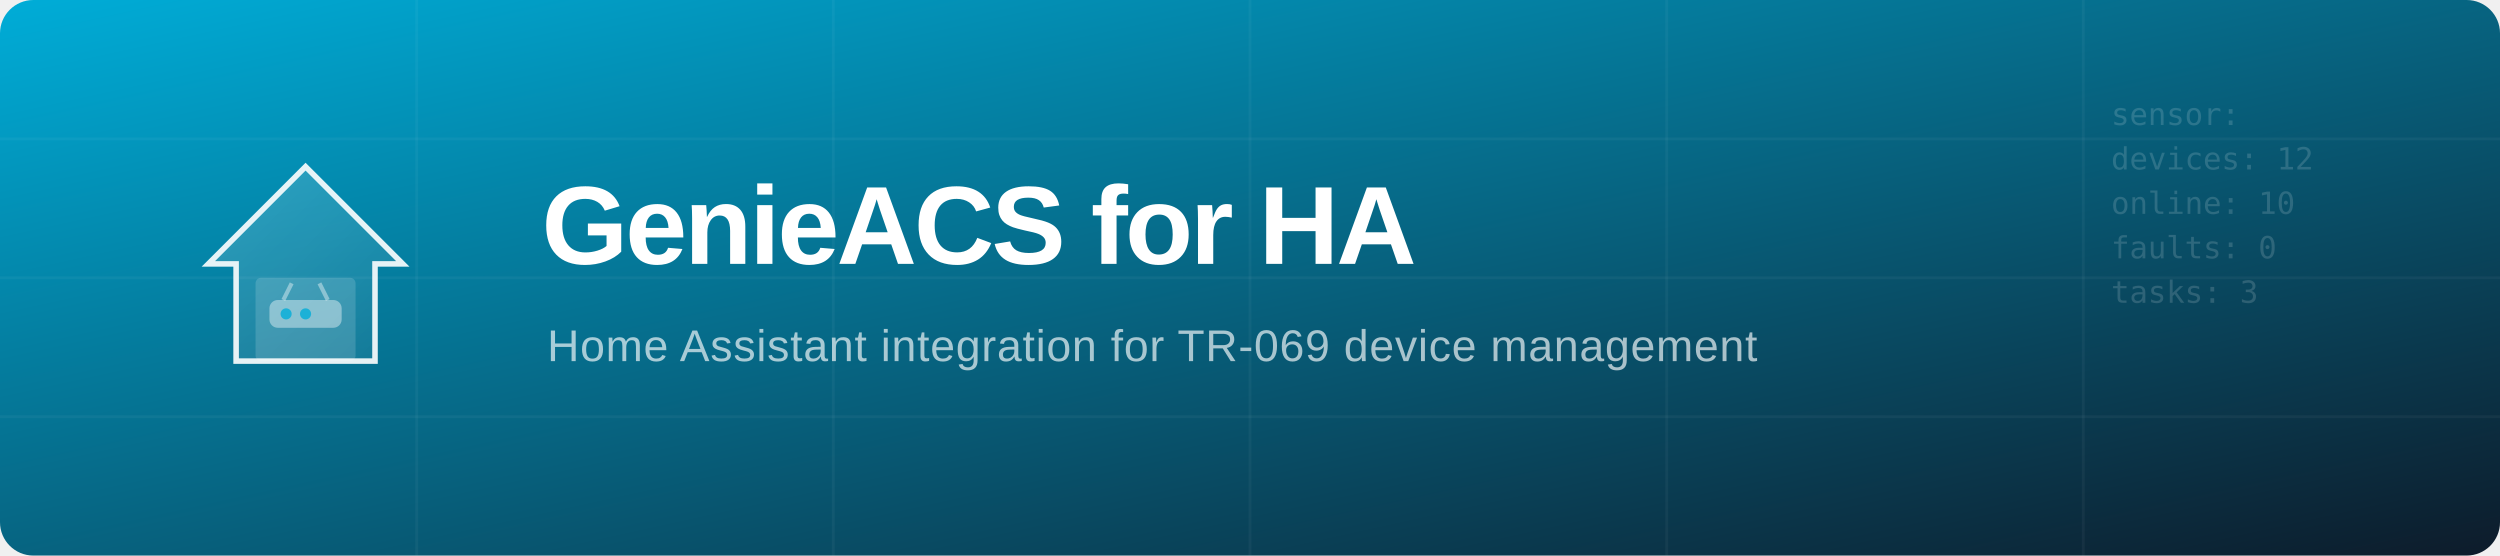
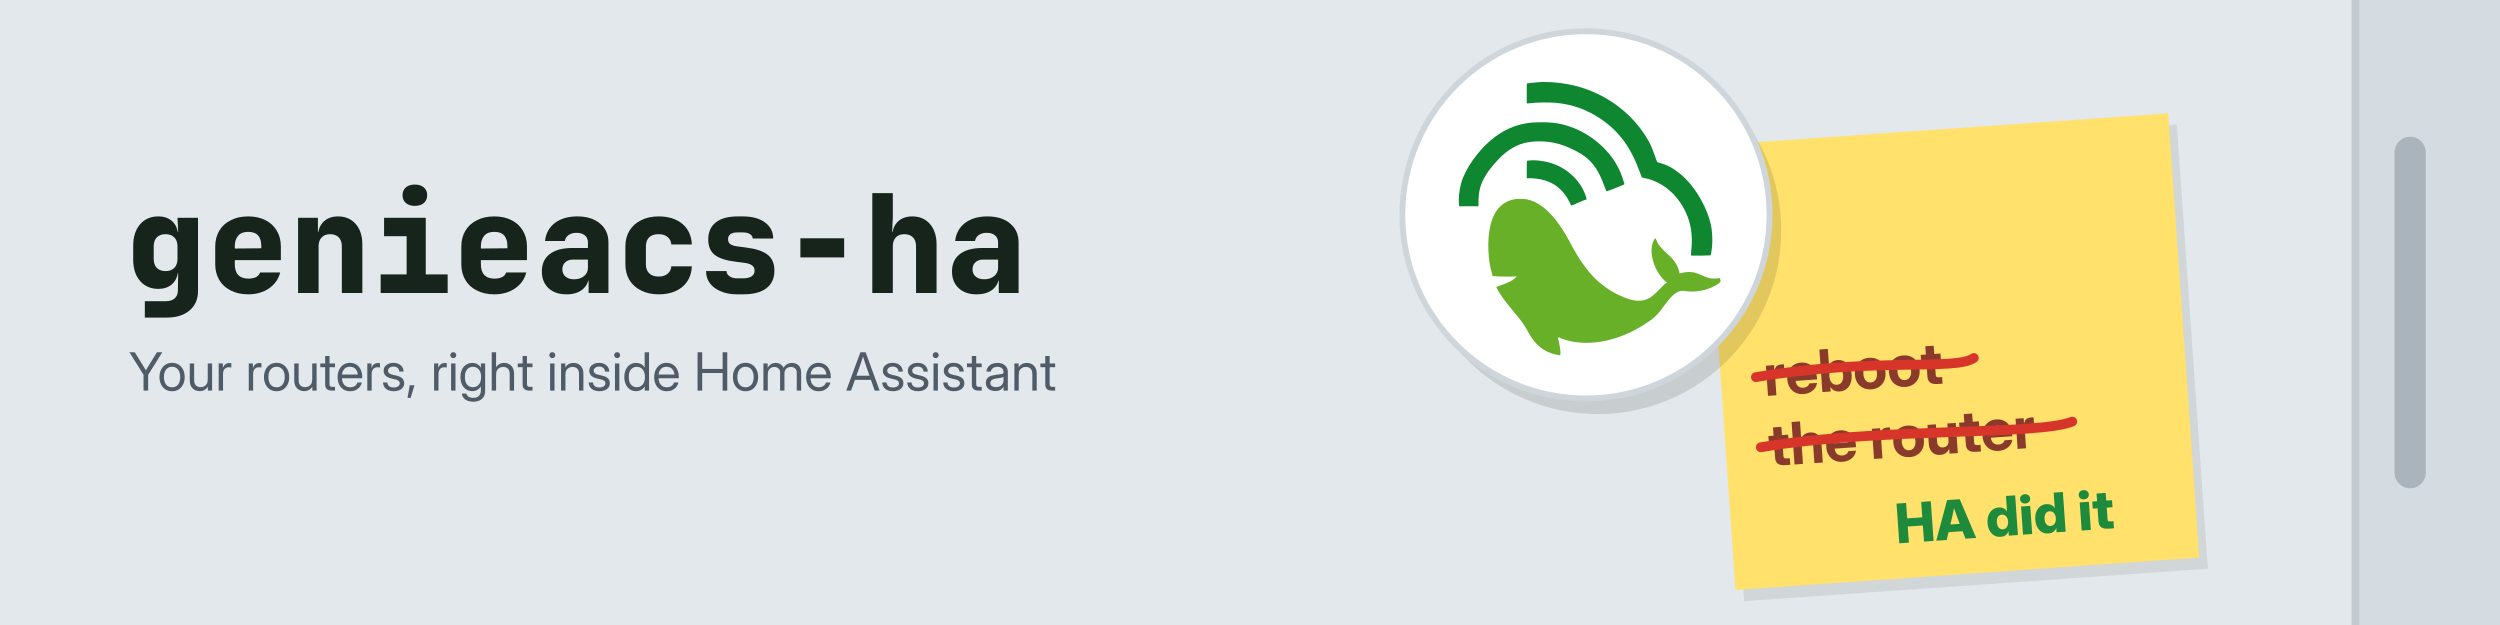
- <svg xmlns="http://www.w3.org/2000/svg" viewBox="0 0 900 200" width="900" height="200">
+ <svg xmlns="http://www.w3.org/2000/svg" viewBox="0 0 1280 320" width="1280" height="320" role="img" aria-label="genieacs-ha">
  <defs>
-     <linearGradient id="bg" x1="0%" y1="0%" x2="100%" y2="100%">
-       <stop offset="0%" stop-color="#00ADD8" />
-       <stop offset="100%" stop-color="#0D1B2A" />
-     </linearGradient>
-     <linearGradient id="glow" x1="0%" y1="0%" x2="100%" y2="100%">
-       <stop offset="0%" stop-color="#ffffff" stop-opacity="0.2" />
-       <stop offset="100%" stop-color="#ffffff" stop-opacity="0.05" />
-     </linearGradient>
+     <path id="m800g" d="M145 -180V-60H300Q342 -60 364 -39Q387 -18 387 19V40L389 145H354L389 180Q389 109 350 70Q311 30 243 30Q160 30 110 88Q60 146 60 245V345Q60 443 110 502Q160 560 243 560Q311 560 350 520Q389 481 389 410L354 445H389L384 550H534V14Q534 -76 472 -128Q411 -180 305 -180ZM297 160Q338 160 361 184Q384 207 384 250V340Q384 383 361 406Q338 430 297 430Q255 430 232 406Q210 383 210 340V250Q210 207 232 184Q255 160 297 160Z" />
+     <path id="m800e" d="M301 -10Q228 -10 174 18Q119 45 90 94Q60 144 60 210V340Q60 406 90 456Q119 505 174 532Q228 560 301 560Q374 560 428 532Q481 505 510 456Q540 406 540 340V240H203V210Q203 158 228 132Q253 105 303 105Q338 105 360 117Q381 129 388 150H535Q517 78 454 34Q390 -10 301 -10ZM397 317V342Q397 393 374 420Q350 447 301 447Q252 447 228 419Q203 391 203 340V325L407 327Z" />
+     <path id="m800n" d="M66 0V550H211V445H255L211 410Q211 480 251 520Q291 560 359 560Q439 560 488 504Q536 448 536 355V0H386V340Q386 383 364 406Q341 430 300 430Q260 430 238 406Q216 383 216 340V0Z" />
+     <path id="m800i" d="M70 0V136H260V415H95V550H400V136H560V0ZM320 637Q279 637 254 658Q230 679 230 715Q230 751 254 772Q279 793 320 793Q361 793 386 772Q410 751 410 715Q410 679 386 658Q361 637 320 637Z" />
+     <path id="m800a" d="M229 -10Q146 -10 98 35Q49 80 49 157Q49 240 106 284Q164 329 272 329H386V370Q386 402 364 421Q341 440 303 440Q268 440 245 424Q222 408 217 380H72Q81 463 144 512Q208 560 308 560Q413 560 474 508Q536 457 536 370V0H391V90H367L392 125Q392 63 347 26Q303 -10 229 -10ZM285 100Q329 100 358 124Q386 147 386 185V244H275Q241 244 220 224Q199 205 199 173Q199 139 222 120Q245 100 285 100Z" />
+     <path id="m800c" d="M303 -10Q230 -10 175 18Q120 45 90 94Q60 144 60 210V340Q60 407 90 456Q120 505 175 532Q230 560 303 560Q412 560 477 505Q542 450 546 355H396Q393 390 368 410Q344 430 303 430Q258 430 234 407Q210 384 210 340V210Q210 167 234 144Q258 120 303 120Q344 120 368 140Q393 159 396 195H546Q542 100 477 45Q412 -10 303 -10Z" />
+     <path id="m800s" d="M277 -10Q209 -10 158 12Q107 33 78 71Q50 109 50 160H200Q200 136 222 122Q243 107 277 107H321Q362 107 384 122Q405 137 405 164Q405 189 386 202Q367 216 327 221L263 229Q160 242 113 279Q66 316 66 392Q66 472 121 516Q176 560 282 560H320Q421 560 481 516Q541 472 541 398H391Q391 418 372 430Q352 443 320 443H282Q245 443 228 430Q211 418 211 393Q211 370 226 358Q242 346 276 341L345 332Q449 319 500 280Q550 241 550 164Q550 80 492 35Q434 -10 321 -10Z" />
+     <path id="m800hyphen" d="M140 260V400H460V260Z" />
+     <path id="m800h" d="M66 0V730H216V550L211 445H255L211 410Q211 480 251 520Q291 560 359 560Q439 560 488 504Q536 448 536 355V0H386V340Q386 383 364 406Q341 430 300 430Q260 430 238 406Q216 383 216 340V0Z" />
+     <path id="i400Y" d="M568 0V614L20 1490H228L527 1008Q572 936 614 864Q656 792 698 720H621Q662 792 704 864Q747 936 791 1008L1089 1490H1296L748 614V0Z" />
+     <path id="i400o" d="M562 -24Q416 -24 306 46Q195 117 134 241Q72 365 72 526Q72 688 134 813Q195 938 306 1009Q416 1080 562 1080Q709 1080 819 1009Q929 938 990 813Q1052 688 1052 526Q1052 365 990 241Q929 117 819 46Q709 -24 562 -24ZM562 130Q662 130 733 179Q804 228 842 318Q880 407 880 526Q880 647 842 736Q804 826 733 876Q662 926 562 926Q463 926 392 876Q320 827 282 737Q244 647 244 526Q244 406 282 317Q320 228 391 179Q462 130 562 130Z" />
+     <path id="i400u" d="M514 -20Q408 -20 320 26Q231 73 178 166Q126 260 126 400V1056H296V412Q296 275 362 206Q428 136 546 136Q623 136 686 167Q749 198 786 265Q824 332 824 438V1056H994V0H828V256H876Q824 114 732 47Q639 -20 514 -20Z" />
+     <path id="i400r" d="M126 0V1056H288V890H292Q321 972 384 1022Q447 1072 546 1072Q569 1072 588 1070Q608 1068 618 1066V896Q608 899 580 904Q551 908 514 908Q456 908 406 881Q356 854 326 797Q296 740 296 650V0Z" />
+     <path id="i400t" d="M587 1056V910H15V1056ZM203 1344H373V256Q373 195 398 170Q424 146 489 146Q512 146 538 146Q565 146 587 146V0Q561 0 530 0Q499 0 473 0Q337 0 270 60Q203 119 203 238Z" />
+     <path id="i400e" d="M562 -24Q407 -24 298 47Q188 118 130 242Q72 367 72 526Q72 687 133 812Q194 937 302 1008Q410 1080 550 1080Q660 1080 748 1040Q837 1000 900 926Q963 852 996 750Q1030 649 1030 526V479H162V625H935L862 574Q862 682 824 762Q785 841 715 884Q645 928 550 928Q456 928 386 884Q317 841 278 762Q240 682 240 574V502Q240 393 278 309Q315 225 387 178Q459 130 562 130Q637 130 694 154Q751 177 788 219Q826 261 842 316H1012Q992 215 929 138Q866 62 772 19Q677 -24 562 -24Z" />
+     <path id="i400s" d="M494 -24Q381 -24 289 13Q197 50 140 126Q83 201 76 316H244Q253 222 316 172Q379 122 490 122Q600 122 664 168Q727 214 727 284Q727 344 683 380Q639 416 568 432L398 472Q251 507 176 582Q100 657 100 772Q100 862 148 932Q197 1001 284 1040Q370 1080 483 1080Q593 1080 680 1038Q768 997 820 921Q871 845 874 740H708Q707 824 646 879Q585 934 483 934Q386 934 328 887Q270 840 270 772Q270 712 314 676Q358 639 434 621L604 581Q756 545 827 474Q898 402 898 288Q898 190 845 120Q792 50 700 13Q609 -24 494 -24Z" />
+     <path id="i400comma" d="M56 -281 144 208H326L180 -281Z" />
+     <path id="i400i" d="M126 0V1056H296V0ZM211 1262Q163 1262 129 1296Q95 1330 95 1378Q95 1426 129 1460Q163 1494 211 1494Q259 1494 293 1460Q327 1426 327 1378Q327 1330 293 1296Q259 1262 211 1262Z" />
+     <path id="i400g" d="M568 -432Q449 -432 354 -396Q258 -359 198 -288Q137 -216 124 -112H298Q313 -169 351 -206Q389 -244 444 -263Q500 -282 568 -282Q706 -282 785 -208Q864 -135 864 0V160H863Q824 99 773 59Q722 19 661 0Q600 -20 530 -20Q393 -20 290 50Q186 119 129 242Q72 366 72 528Q72 691 129 814Q186 938 290 1007Q393 1076 530 1076Q599 1076 662 1057Q724 1038 776 997Q829 956 865 891H866V1056H1032V0Q1032 -156 968 -251Q903 -346 797 -389Q691 -432 568 -432ZM556 133Q654 133 726 182Q798 231 837 320Q876 409 876 528Q876 648 837 737Q798 826 726 875Q654 924 556 924Q465 924 394 879Q324 834 284 746Q244 658 244 528Q244 399 284 311Q324 223 394 178Q465 133 556 133Z" />
+     <path id="i400h" d="M296 618V0H126V1490H296V800H244Q296 943 388 1010Q481 1076 606 1076Q713 1076 801 1030Q889 983 942 890Q994 797 994 656V0H824V644Q824 781 758 850Q693 920 574 920Q497 920 434 889Q371 858 334 792Q296 725 296 618Z" />
+     <path id="i400n" d="M296 618V0H126V1056H292V800H244Q296 943 388 1010Q481 1076 606 1076Q713 1076 801 1030Q889 983 942 890Q994 797 994 656V0H824V644Q824 781 758 850Q693 920 574 920Q497 920 434 889Q371 858 334 792Q296 725 296 618Z" />
+     <path id="i400d" d="M530 -20Q393 -20 290 50Q186 119 129 242Q72 366 72 528Q72 691 129 814Q186 938 290 1007Q393 1076 530 1076Q599 1076 662 1056Q724 1037 775 998Q826 959 860 900H862V1490H1032V0H866V160H864Q826 99 774 59Q722 19 660 0Q599 -20 530 -20ZM556 133Q654 133 726 182Q798 231 837 320Q876 409 876 528Q876 648 837 737Q798 826 726 875Q654 924 556 924Q465 924 394 879Q324 834 284 746Q244 658 244 528Q244 399 284 311Q324 223 394 178Q465 133 556 133Z" />
+     <path id="i400H" d="M148 0V1490H328V843H1122V1490H1302V0H1122V683H328V0Z" />
+     <path id="i400m" d="M126 0V1056H292V840H271Q302 917 352 970Q403 1022 468 1049Q533 1076 605 1076Q729 1076 816 1006Q902 935 923 840H888Q911 905 960 958Q1009 1012 1080 1044Q1152 1076 1241 1076Q1338 1076 1417 1034Q1497 992 1545 907Q1592 822 1592 692V0H1422V692Q1422 815 1353 867Q1284 920 1193 920Q1116 920 1060 888Q1004 856 974 800Q944 744 944 672V0H774V710Q774 805 710 862Q647 920 551 920Q485 920 426 889Q368 858 332 797Q296 735 296 644V0Z" />
+     <path id="i400A" d="M20 0 570 1490H774L1318 0H1126L813 898Q782 987 744 1102Q705 1216 646 1402H698Q639 1216 600 1102Q562 987 530 898L208 0ZM304 418V578H1034V418Z" />
+     <path id="i400a" d="M448 -16Q343 -16 260 20Q177 56 128 128Q80 199 80 304Q80 395 116 452Q151 509 210 542Q270 574 346 591Q421 608 500 618Q601 632 659 639Q717 646 742 662Q766 678 766 718V728Q766 786 738 830Q711 875 658 900Q606 926 532 926Q459 926 402 902Q346 877 312 835Q279 793 275 740H102Q107 837 162 912Q217 988 312 1032Q407 1076 532 1076Q624 1076 698 1051Q773 1026 826 980Q878 934 906 870Q934 806 934 728V0H766V150H762Q743 112 706 74Q669 35 606 10Q544 -16 448 -16ZM472 136Q576 136 641 174Q706 211 736 271Q766 331 766 400V532Q756 523 730 515Q703 507 664 500Q626 492 582 485Q537 478 492 472Q431 464 376 444Q322 425 288 390Q254 354 254 294Q254 245 280 210Q307 174 356 155Q405 136 472 136Z" />
+     <path id="i700r" d="M104 0V1056H388V876H391Q420 971 482 1017Q544 1063 649 1063Q675 1063 696 1062Q718 1062 736 1061V810Q720 811 683 813Q647 815 609 815Q549 815 501 788Q453 760 426 706Q399 652 399 572V0Z" />
+     <path id="i700e" d="M586 -24Q426 -24 307 47Q189 117 123 242Q58 367 58 527Q58 689 124 813Q191 938 308 1009Q425 1080 576 1080Q693 1080 788 1040Q883 1001 952 927Q1021 854 1059 754Q1096 654 1096 533V454H163V642H954L821 597Q821 677 792 735Q763 793 710 824Q656 856 582 856Q509 856 456 824Q403 793 374 735Q345 677 345 597V469Q345 387 374 326Q404 264 460 231Q516 197 595 197Q653 197 698 214Q742 230 773 261Q803 291 816 332H1085Q1066 227 996 147Q926 67 820 21Q714 -24 586 -24Z" />
+     <path id="i700b" d="M709 -22Q640 -22 580 -2Q520 18 473 60Q426 101 396 162H395V0H104V1490H399V910H400Q434 967 480 1004Q526 1041 585 1060Q643 1078 711 1078Q846 1078 949 1009Q1051 939 1108 815Q1166 692 1166 529Q1166 364 1109 240Q1052 116 950 47Q848 -22 709 -22ZM633 218Q705 218 758 254Q810 291 839 361Q869 430 869 529Q869 628 839 697Q810 767 758 803Q705 840 633 840Q559 840 502 801Q446 763 415 693Q385 624 385 529Q385 435 415 365Q446 295 502 256Q559 218 633 218Z" />
+     <path id="i700o" d="M594 -24Q435 -24 314 45Q193 114 125 238Q58 362 58 527Q58 693 125 817Q193 941 314 1011Q435 1080 594 1080Q755 1080 875 1011Q996 941 1063 817Q1131 693 1131 527Q1131 362 1063 238Q996 114 875 45Q755 -24 594 -24ZM594 215Q666 215 720 252Q774 290 804 360Q834 430 834 527Q834 626 804 696Q774 766 720 803Q666 841 594 841Q523 841 469 803Q415 766 385 696Q355 626 355 527Q355 429 385 359Q415 290 469 252Q523 215 594 215Z" />
+     <path id="i700t" d="M711 1056V825H18V1056ZM200 1344H494V326Q494 273 516 252Q538 231 598 231Q623 231 657 231Q692 231 711 231V0Q684 0 636 0Q588 0 539 0Q365 0 282 68Q200 136 200 280Z" />
+     <path id="i700h" d="M399 587V0H104V1490H399V781H344Q394 921 487 1000Q580 1078 724 1078Q837 1078 920 1030Q1003 981 1049 888Q1094 795 1094 661V0H800V607Q800 714 750 769Q699 824 606 824Q545 824 498 799Q451 774 425 721Q399 669 399 587Z" />
+     <path id="i700u" d="M475 -22Q363 -22 280 26Q196 75 150 168Q104 262 104 395V1056H399V449Q399 343 450 288Q501 232 593 232Q654 232 701 257Q747 282 774 335Q800 388 800 469V1056H1094V0H805V275H855Q805 135 712 56Q620 -22 475 -22Z" />
+     <path id="i800H" d="M96 0V1490H456V911H1023V1490H1383V0H1023V605H456V0Z" />
+     <path id="i800A" d="M5 0 517 1490H991L1506 0H1104L902 655Q853 819 805 986Q757 1153 707 1348H804Q752 1153 703 986Q655 819 604 655L396 0ZM356 287V568H1155V287Z" />
+     <path id="i800d" d="M509 -23Q371 -23 268 46Q165 114 109 239Q52 363 52 530Q52 692 110 816Q168 940 270 1009Q372 1079 506 1079Q575 1079 631 1061Q687 1043 731 1007Q776 970 809 914H810V1490H1155V0H814V163H813Q786 101 741 60Q696 18 637 -2Q578 -23 509 -23ZM605 252Q671 252 720 287Q769 321 797 383Q824 445 824 530Q824 614 797 675Q769 737 720 771Q671 805 605 805Q543 805 496 772Q450 739 425 678Q401 616 401 530Q401 443 425 381Q450 319 496 286Q543 252 605 252Z" />
+     <path id="i800i" d="M96 0V1056H440V0ZM267 1159Q184 1159 131 1208Q78 1257 78 1333Q78 1409 131 1457Q184 1506 267 1506Q350 1506 403 1457Q457 1409 457 1333Q457 1257 403 1208Q350 1159 267 1159Z" />
+     <path id="i800t" d="M761 1056V790H19V1056ZM199 1344H544V355Q544 304 564 285Q584 266 642 266Q668 266 706 266Q744 266 761 266V0Q734 0 679 0Q624 0 566 0Q376 0 287 72Q199 143 199 297Z" />
+     <g id="mk_0F8630_67B028">
+       <g transform="translate(0,1191) scale(1,-1)">
+         <path fill="#0F8630" d="M282 1190 c-6 -1 -16 -2 -23 -2 -6 -1 -12 -2 -13 -2 -1 0 -1 -7 -1 -36 l0 -36 5 0 c28 4 78 4 101 2 60 -6 109 -24 158 -56 70 -47 112 -105 145 -197 l6 -16 8 -2 c43 -7 89 -35 119 -73 43 -54 60 -116 51 -192 0 -7 -1 -14 -1 -14 0 -1 15 -1 36 -1 l35 1 1 3 c7 33 7 74 0 108 -13 57 -49 123 -91 165 -14 14 -23 21 -40 33 -19 13 -33 19 -62 27 -1 1 -5 11 -9 23 -11 31 -15 39 -23 54 -60 106 -167 181 -290 204 -36 7 -78 10 -112 7z M265 1045 c-57 -5 -105 -26 -151 -65 -46 -39 -91 -103 -105 -152 -7 -24 -11 -58 -8 -80 l0 -5 35 0 35 0 0 20 c1 44 11 71 37 108 23 31 49 58 74 75 34 23 67 32 116 31 35 -1 66 -8 100 -23 71 -31 100 -63 128 -141 4 -12 6 -16 7 -16 1 0 16 5 33 12 l31 13 0 3 c-2 7 -11 34 -17 47 -37 81 -120 147 -210 167 -23 5 -34 6 -65 7 -17 0 -35 -1 -40 -1z M253 908 c-3 0 -6 -1 -6 -1 -2 -1 -2 -5 -2 -32 l0 -31 17 0 c66 -3 109 -30 138 -87 2 -5 5 -10 5 -11 1 -1 4 0 42 17 l14 5 -1 4 c0 2 -2 8 -4 13 -18 50 -64 94 -118 112 -25 9 -64 14 -85 11z" />
+         <path fill="#67B028" d="M200 768 c-45 -8 -75 -42 -87 -99 -11 -48 -8 -121 7 -170 l2 -8 7 0 c14 -2 64 -2 72 -1 9 1 9 0 1 -7 -9 -8 -20 -14 -48 -24 -8 -3 -15 -5 -16 -6 l-3 -1 3 -6 c11 -21 25 -41 60 -83 27 -32 40 -50 52 -73 24 -45 55 -71 97 -81 17 -4 19 -4 19 -2 2 7 0 22 -5 47 -2 9 -4 16 -4 17 0 0 5 -1 11 -4 87 -34 201 -15 303 51 34 22 45 32 73 71 28 38 45 50 65 49 4 -1 12 -1 19 -2 38 -3 80 8 108 28 9 7 9 7 7 15 -1 5 -1 5 -4 5 -9 -2 -22 -2 -30 -1 -9 1 -17 4 -35 12 -21 9 -25 10 -41 11 -14 0 -25 -2 -35 -5 -2 -1 -2 0 -3 5 -5 22 -16 41 -37 60 -30 27 -39 38 -46 56 -1 3 -3 6 -3 6 -1 1 -8 -11 -10 -18 -13 -39 7 -101 43 -135 l9 -8 -5 -2 c-2 -1 -8 -6 -12 -11 -34 -35 -42 -41 -58 -47 -24 -8 -46 -6 -81 8 -40 16 -73 38 -105 69 -32 33 -58 70 -89 129 -51 96 -105 148 -162 156 -11 1 -30 1 -39 -1z" />
+       </g>
+     </g>
  </defs>
-   <rect width="900" height="200" rx="12" fill="url(#bg)" />
-   <g stroke="#ffffff" stroke-opacity="0.04" stroke-width="1">
-     <line x1="0" y1="50" x2="900" y2="50" />
-     <line x1="0" y1="100" x2="900" y2="100" />
-     <line x1="0" y1="150" x2="900" y2="150" />
-     <line x1="150" y1="0" x2="150" y2="200" />
-     <line x1="300" y1="0" x2="300" y2="200" />
-     <line x1="450" y1="0" x2="450" y2="200" />
-     <line x1="600" y1="0" x2="600" y2="200" />
-     <line x1="750" y1="0" x2="750" y2="200" />
+   <rect width="1280" height="320" fill="#e3e8ec" />
+   <rect x="1206" y="0" width="74" height="320" fill="#d5dce1" />
+   <rect x="1226" y="70" width="16" height="180" rx="8" fill="#aab4bc" />
+   <rect x="1204" y="0" width="4" height="320" fill="#c3cbd1" />
+   <g fill="#16241b">
+     <use href="#m800g" transform="matrix(0.07 0 0 -0.07 64.0 150.0)" />
+     <use href="#m800e" transform="matrix(0.07 0 0 -0.07 106.0 150.0)" />
+     <use href="#m800n" transform="matrix(0.07 0 0 -0.07 148.0 150.0)" />
+     <use href="#m800i" transform="matrix(0.07 0 0 -0.07 190.0 150.0)" />
+     <use href="#m800e" transform="matrix(0.07 0 0 -0.07 232.0 150.0)" />
+     <use href="#m800a" transform="matrix(0.07 0 0 -0.07 274.0 150.0)" />
+     <use href="#m800c" transform="matrix(0.07 0 0 -0.07 316.0 150.0)" />
+     <use href="#m800s" transform="matrix(0.07 0 0 -0.07 358.0 150.0)" />
+     <use href="#m800hyphen" transform="matrix(0.07 0 0 -0.07 400.0 150.0)" />
+     <use href="#m800h" transform="matrix(0.07 0 0 -0.07 442.0 150.0)" />
+     <use href="#m800a" transform="matrix(0.07 0 0 -0.07 484.0 150.0)" />
  </g>
-   <g transform="translate(70, 50)">
-     <polygon points="40,10 5,45 15,45 15,80 65,80 65,45 75,45" fill="url(#glow)" stroke="#ffffff" stroke-width="2" opacity="0.9" />
-     <rect x="22" y="50" width="36" height="30" rx="2" fill="#ffffff" opacity="0.15" />
-     <rect x="27" y="58" width="26" height="10" rx="3" fill="#ffffff" opacity="0.4" />
-     <circle cx="33" cy="63" r="2" fill="#00ADD8" opacity="0.8" />
-     <circle cx="40" cy="63" r="2" fill="#00ADD8" opacity="0.8" />
-     <line x1="35" y1="52" x2="32" y2="58" stroke="#ffffff" stroke-width="1.5" opacity="0.4" />
-     <line x1="45" y1="52" x2="48" y2="58" stroke="#ffffff" stroke-width="1.5" opacity="0.4" />
+   <g fill="#4f5b66">
+     <use href="#i400Y" transform="matrix(0.01318 0 0 -0.01318 66.0 200.0)" />
+     <use href="#i400o" transform="matrix(0.01318 0 0 -0.01318 80.7 200.0)" />
+     <use href="#i400u" transform="matrix(0.01318 0 0 -0.01318 95.5 200.0)" />
+     <use href="#i400r" transform="matrix(0.01318 0 0 -0.01318 110.3 200.0)" />
+     <use href="#i400r" transform="matrix(0.01318 0 0 -0.01318 125.7 200.0)" />
+     <use href="#i400o" transform="matrix(0.01318 0 0 -0.01318 134.2 200.0)" />
+     <use href="#i400u" transform="matrix(0.01318 0 0 -0.01318 149.0 200.0)" />
+     <use href="#i400t" transform="matrix(0.01318 0 0 -0.01318 163.8 200.0)" />
+     <use href="#i400e" transform="matrix(0.01318 0 0 -0.01318 171.9 200.0)" />
+     <use href="#i400r" transform="matrix(0.01318 0 0 -0.01318 186.4 200.0)" />
+     <use href="#i400s" transform="matrix(0.01318 0 0 -0.01318 195.1 200.0)" />
+     <use href="#i400comma" transform="matrix(0.01318 0 0 -0.01318 207.9 200.0)" />
+     <use href="#i400r" transform="matrix(0.01318 0 0 -0.01318 220.6 200.0)" />
+     <use href="#i400i" transform="matrix(0.01318 0 0 -0.01318 229.3 200.0)" />
+     <use href="#i400g" transform="matrix(0.01318 0 0 -0.01318 234.8 200.0)" />
+     <use href="#i400h" transform="matrix(0.01318 0 0 -0.01318 250.1 200.0)" />
+     <use href="#i400t" transform="matrix(0.01318 0 0 -0.01318 264.9 200.0)" />
+     <use href="#i400i" transform="matrix(0.01318 0 0 -0.01318 280.0 200.0)" />
+     <use href="#i400n" transform="matrix(0.01318 0 0 -0.01318 285.6 200.0)" />
+     <use href="#i400s" transform="matrix(0.01318 0 0 -0.01318 300.4 200.0)" />
+     <use href="#i400i" transform="matrix(0.01318 0 0 -0.01318 313.2 200.0)" />
+     <use href="#i400d" transform="matrix(0.01318 0 0 -0.01318 318.7 200.0)" />
+     <use href="#i400e" transform="matrix(0.01318 0 0 -0.01318 334.0 200.0)" />
+     <use href="#i400H" transform="matrix(0.01318 0 0 -0.01318 355.2 200.0)" />
+     <use href="#i400o" transform="matrix(0.01318 0 0 -0.01318 374.3 200.0)" />
+     <use href="#i400m" transform="matrix(0.01318 0 0 -0.01318 389.2 200.0)" />
+     <use href="#i400e" transform="matrix(0.01318 0 0 -0.01318 411.8 200.0)" />
+     <use href="#i400A" transform="matrix(0.01318 0 0 -0.01318 433.0 200.0)" />
+     <use href="#i400s" transform="matrix(0.01318 0 0 -0.01318 450.7 200.0)" />
+     <use href="#i400s" transform="matrix(0.01318 0 0 -0.01318 463.5 200.0)" />
+     <use href="#i400i" transform="matrix(0.01318 0 0 -0.01318 476.3 200.0)" />
+     <use href="#i400s" transform="matrix(0.01318 0 0 -0.01318 481.9 200.0)" />
+     <use href="#i400t" transform="matrix(0.01318 0 0 -0.01318 494.9 200.0)" />
+     <use href="#i400a" transform="matrix(0.01318 0 0 -0.01318 503.7 200.0)" />
+     <use href="#i400n" transform="matrix(0.01318 0 0 -0.01318 517.7 200.0)" />
+     <use href="#i400t" transform="matrix(0.01318 0 0 -0.01318 532.5 200.0)" />
  </g>
-   <text x="195" y="95" font-family="'Segoe UI', 'Helvetica Neue', Arial, sans-serif" font-size="40" font-weight="700" fill="#ffffff" letter-spacing="-1">
-     GenieACS for HA
-   </text>
-   <text x="197" y="130" font-family="'Segoe UI', 'Helvetica Neue', Arial, sans-serif" font-size="16" fill="#ffffff" opacity="0.65" letter-spacing="0.3">
-     Home Assistant integration for TR-069 device management
-   </text>
-   <g transform="translate(760, 45)" opacity="0.15">
-     <text x="0" y="0" font-family="monospace" font-size="11" fill="#ffffff">sensor:</text>
-     <text x="0" y="16" font-family="monospace" font-size="11" fill="#ffffff">  devices: 12</text>
-     <text x="0" y="32" font-family="monospace" font-size="11" fill="#ffffff">  online: 10</text>
-     <text x="0" y="48" font-family="monospace" font-size="11" fill="#ffffff">  faults: 0</text>
-     <text x="0" y="64" font-family="monospace" font-size="11" fill="#ffffff">  tasks: 3</text>
+   <g transform="rotate(-4 1000 175)">
+     <rect x="880" y="66" width="238" height="228" fill="#000" opacity=".08" transform="translate(4 6)" />
+     <rect x="880" y="66" width="238" height="228" fill="#ffe16b" />
  </g>
+   <g transform="rotate(-4 1000 175)">
+     <g fill="#8a3a2a">
+       <use href="#i700r" transform="matrix(0.01465 0 0 -0.01465 902.0 196.0)" />
+       <use href="#i700e" transform="matrix(0.01465 0 0 -0.01465 913.1 196.0)" />
+       <use href="#i700b" transform="matrix(0.01465 0 0 -0.01465 929.9 196.0)" />
+       <use href="#i700o" transform="matrix(0.01465 0 0 -0.01465 947.8 196.0)" />
+       <use href="#i700o" transform="matrix(0.01465 0 0 -0.01465 965.3 196.0)" />
+       <use href="#i700t" transform="matrix(0.01465 0 0 -0.01465 982.7 196.0)" />
+     </g>
+     <g fill="#8a3a2a">
+       <use href="#i700t" transform="matrix(0.01465 0 0 -0.01465 902.0 232.0)" />
+       <use href="#i700h" transform="matrix(0.01465 0 0 -0.01465 913.1 232.0)" />
+       <use href="#i700e" transform="matrix(0.01465 0 0 -0.01465 930.6 232.0)" />
+       <use href="#i700r" transform="matrix(0.01465 0 0 -0.01465 953.9 232.0)" />
+       <use href="#i700o" transform="matrix(0.01465 0 0 -0.01465 965.0 232.0)" />
+       <use href="#i700u" transform="matrix(0.01465 0 0 -0.01465 982.4 232.0)" />
+       <use href="#i700t" transform="matrix(0.01465 0 0 -0.01465 999.9 232.0)" />
+       <use href="#i700e" transform="matrix(0.01465 0 0 -0.01465 1010.8 232.0)" />
+       <use href="#i700r" transform="matrix(0.01465 0 0 -0.01465 1027.6 232.0)" />
+     </g>
+     <path d="M898 186 C 960 180 1000 190 1010 184 M898 222 C 960 216 1040 226 1058 220" fill="none" stroke="#d8352a" stroke-width="5" stroke-linecap="round" />
+     <g fill="#1e8a3c">
+       <use href="#i800H" transform="matrix(0.01367 0 0 -0.01367 964.0 276.0)" />
+       <use href="#i800A" transform="matrix(0.01367 0 0 -0.01367 984.2 276.0)" />
+       <use href="#i800d" transform="matrix(0.01367 0 0 -0.01367 1010.4 276.0)" />
+       <use href="#i800i" transform="matrix(0.01367 0 0 -0.01367 1027.5 276.0)" />
+       <use href="#i800d" transform="matrix(0.01367 0 0 -0.01367 1034.9 276.0)" />
+       <use href="#i800i" transform="matrix(0.01367 0 0 -0.01367 1057.6 276.0)" />
+       <use href="#i800t" transform="matrix(0.01367 0 0 -0.01367 1065.1 276.0)" />
+     </g>
+   </g>
+   <circle cx="818" cy="118" r="94" fill="#000" opacity=".12" />
+   <circle cx="812" cy="110" r="94" fill="#ffffff" />
+   <circle cx="812" cy="110" r="94" fill="none" stroke="#cfd6db" stroke-width="3" />
+   <use href="#mk_0F8630_67B028" transform="translate(746.9,42.0) scale(0.14199)" />
</svg>
